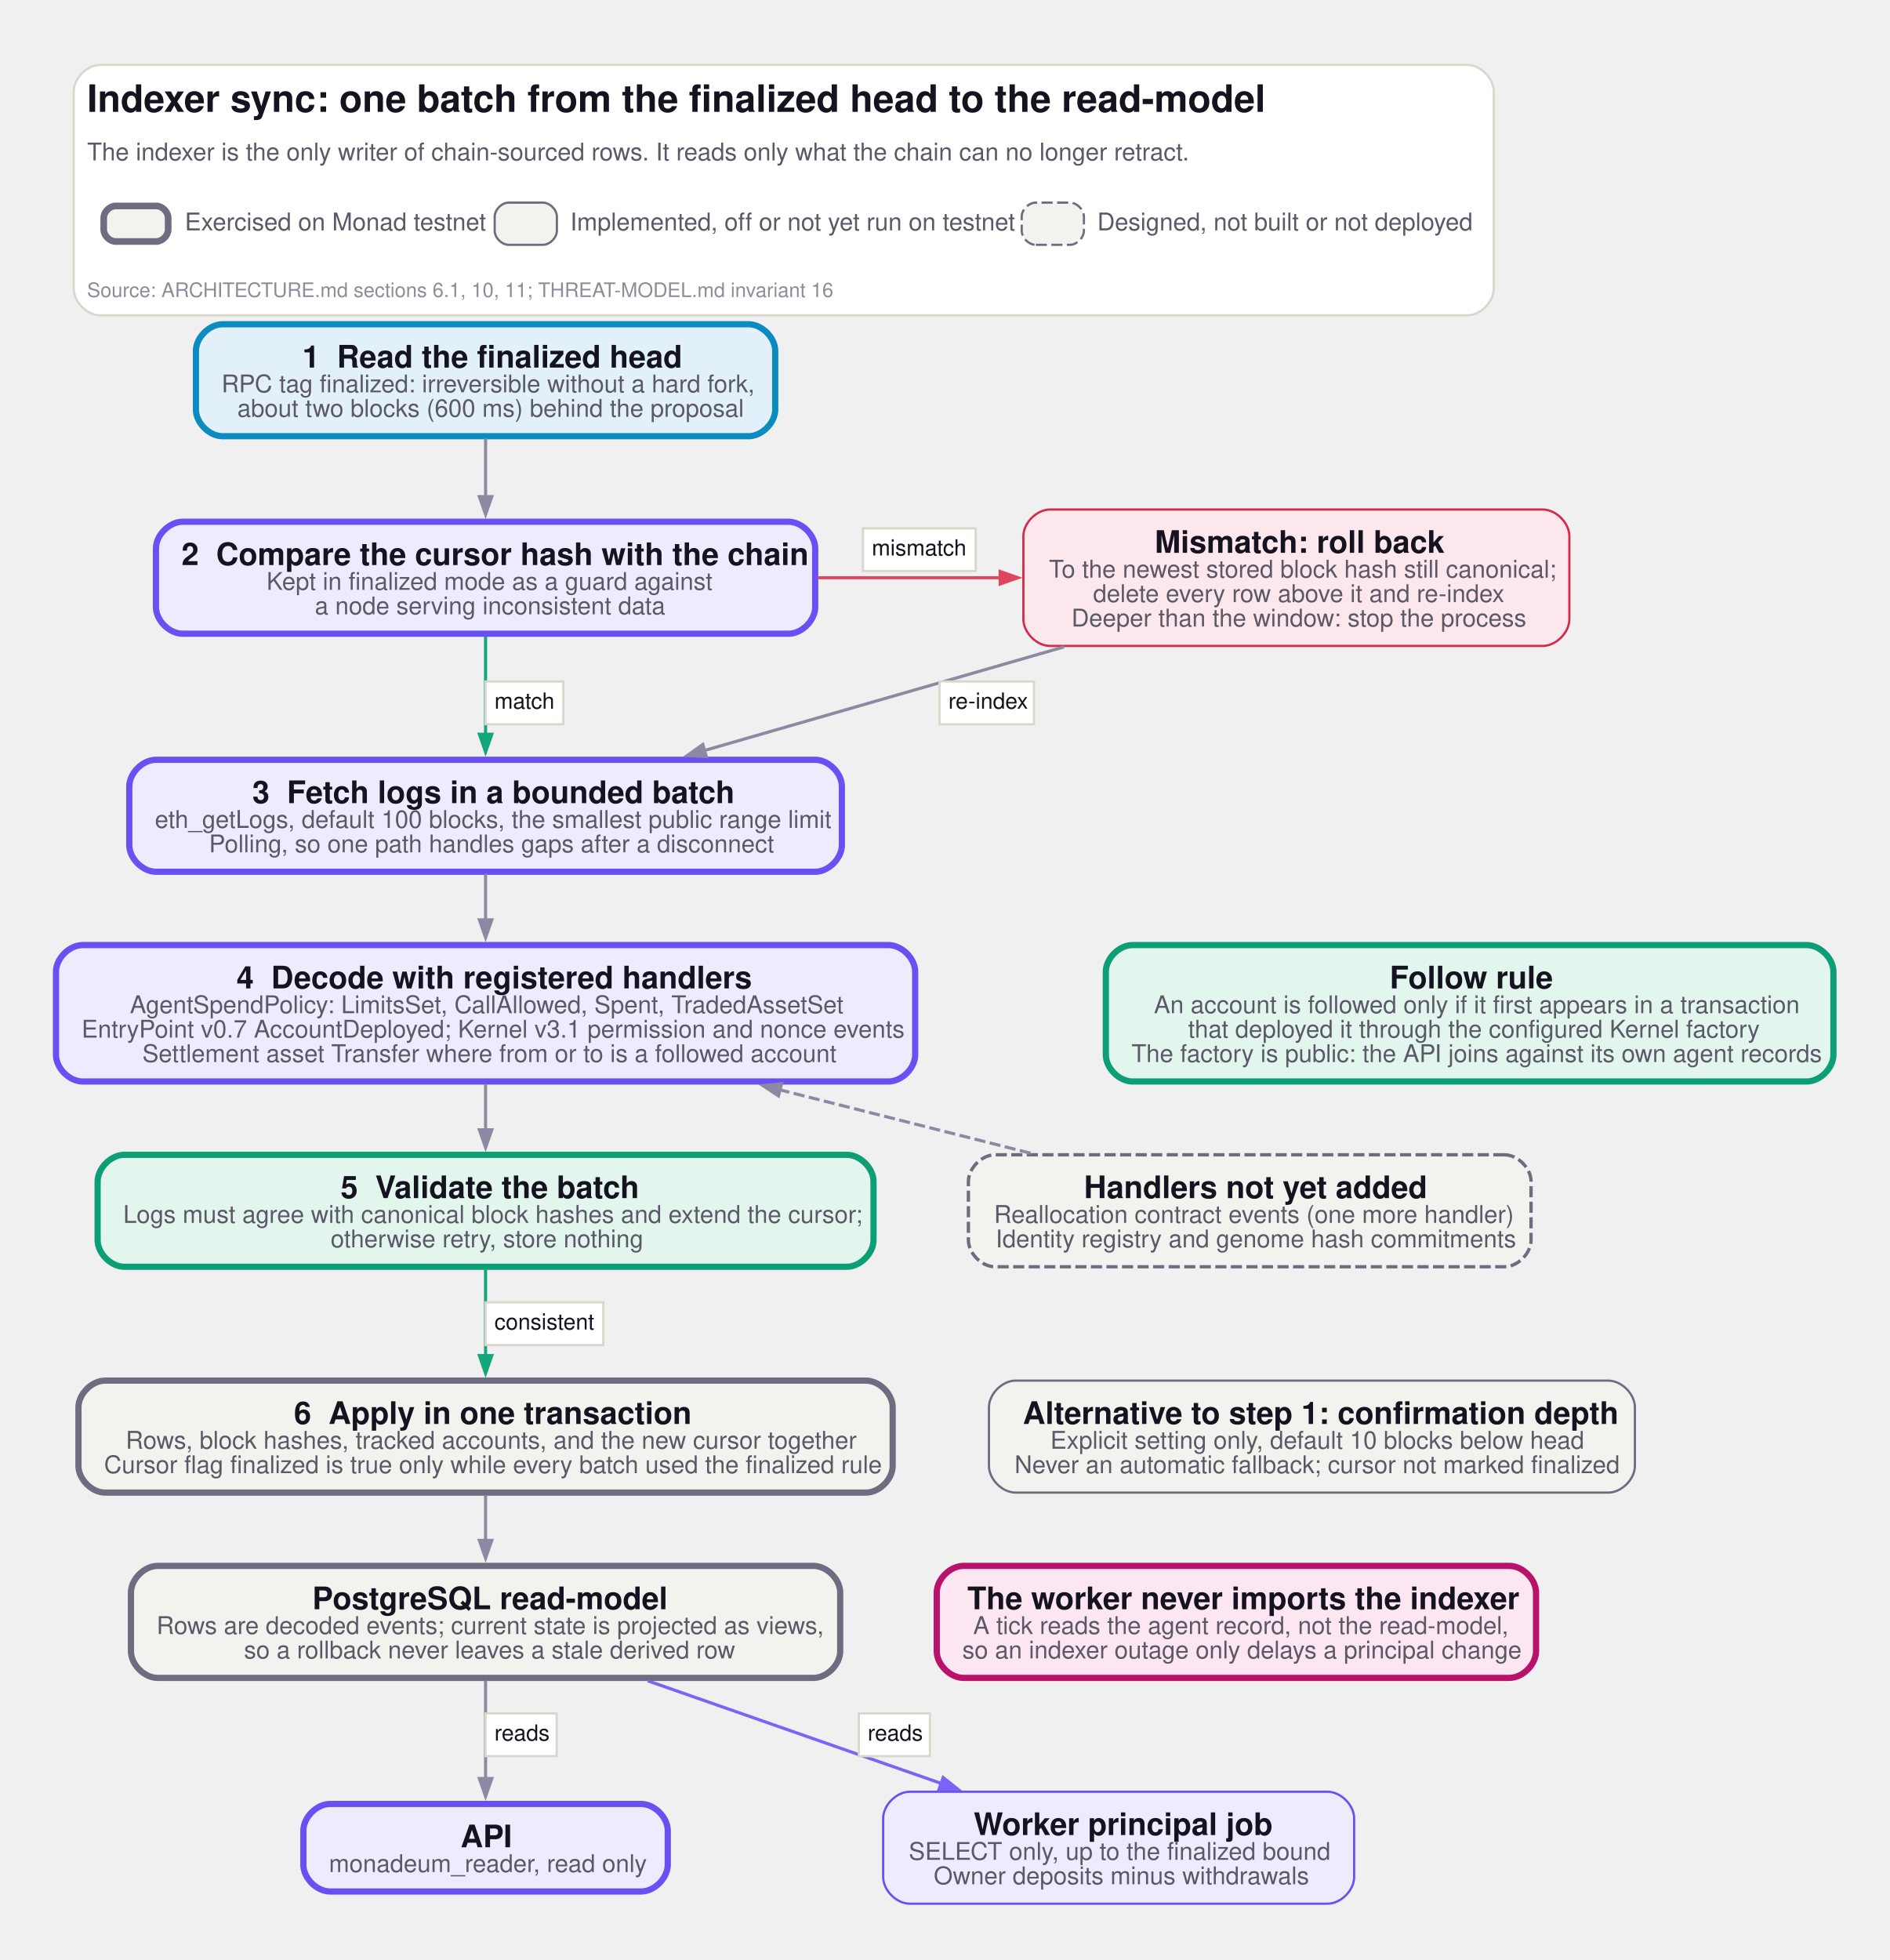
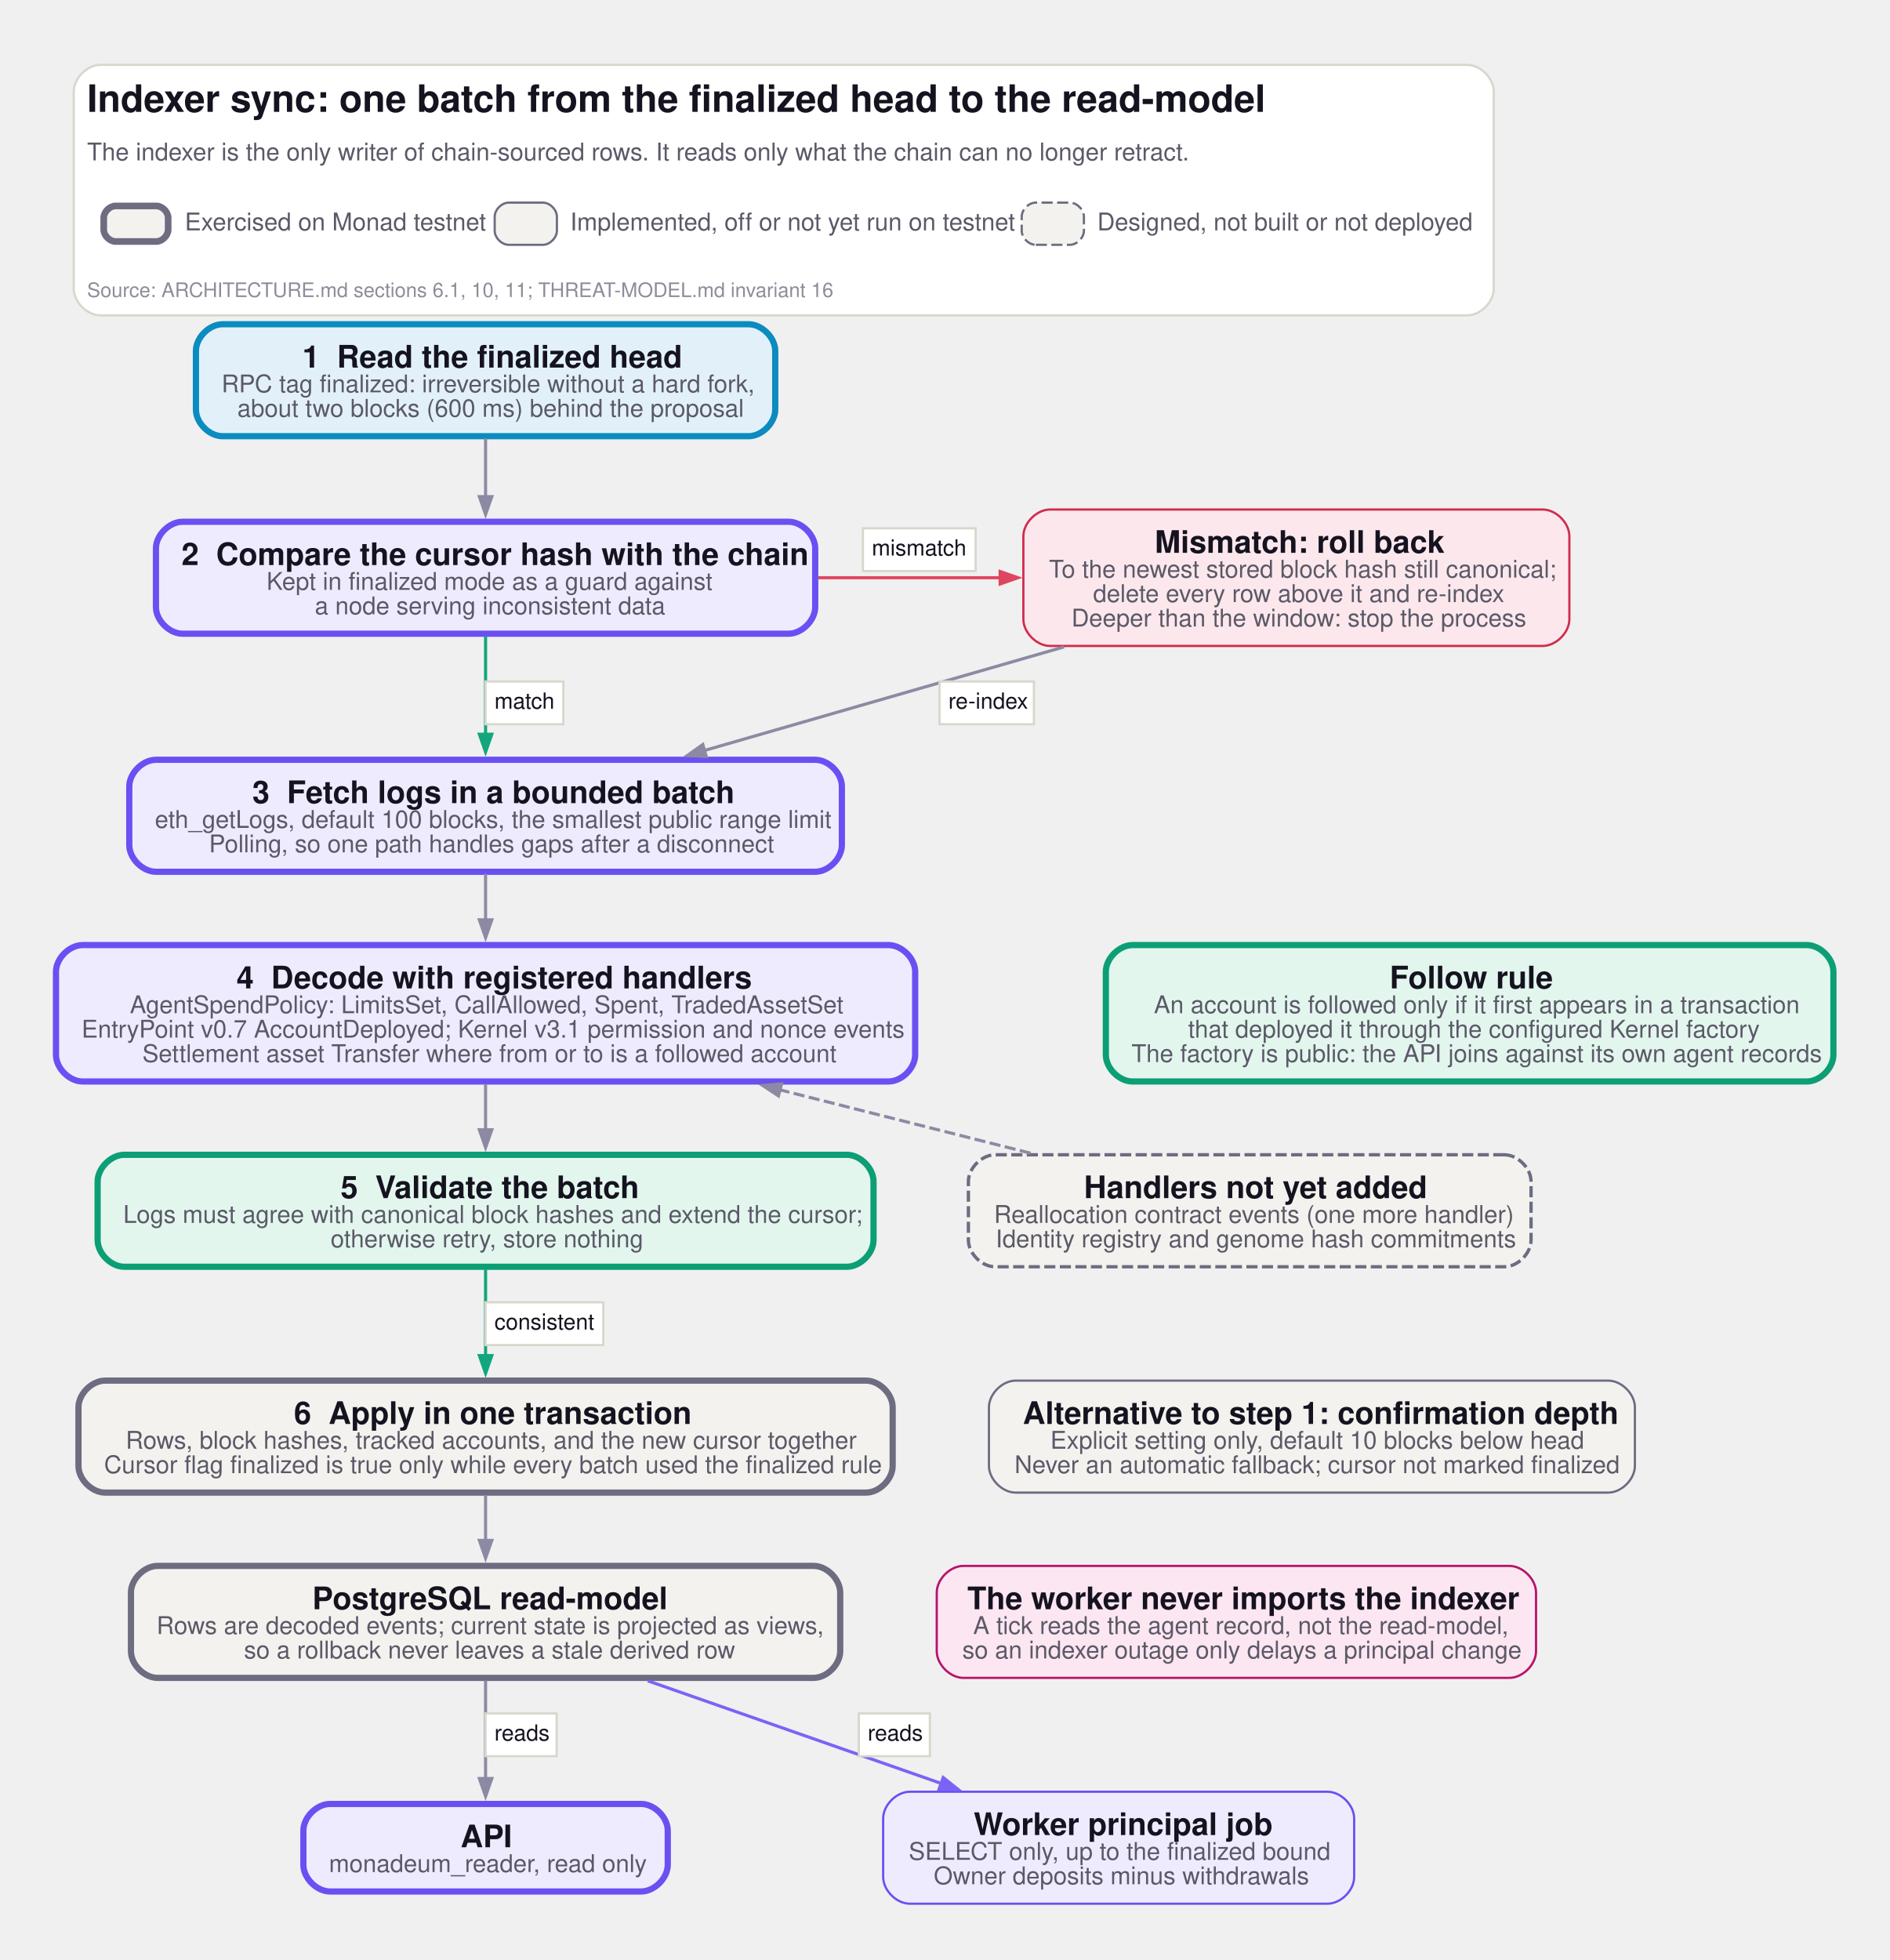
<svg xmlns="http://www.w3.org/2000/svg" width="1772pt" height="1838pt" viewBox="0.00 0.00 1772.00 1838.00">
  <g id="graph0" class="graph" transform="scale(2.08333 2.08333) rotate(0) translate(25.2 856.9)">
    <path fill="#ffffff" stroke="none" d="M20,-714.95C20,-714.95 635.25,-714.95 635.25,-714.95 641.25,-714.95 647.25,-720.95 647.25,-726.95 647.25,-726.95 647.25,-815.7 647.25,-815.7 647.25,-821.7 641.25,-827.7 635.25,-827.7 635.25,-827.7 20,-827.7 20,-827.7 14,-827.7 8,-821.7 8,-815.7 8,-815.7 8,-726.95 8,-726.95 8,-720.95 14,-714.95 20,-714.95" />
    <path fill="none" stroke="#d9d6cc" d="M20,-714.95C20,-714.95 635.25,-714.95 635.25,-714.95 641.25,-714.95 647.25,-720.95 647.25,-726.95 647.25,-726.95 647.25,-815.7 647.25,-815.7 647.25,-821.7 641.25,-827.7 635.25,-827.7 635.25,-827.7 20,-827.7 20,-827.7 14,-827.7 8,-821.7 8,-815.7 8,-815.7 8,-726.95 8,-726.95 8,-720.95 14,-714.95 20,-714.95" />
    <text xml:space="preserve" text-anchor="start" x="14" y="-806.55" font-family="Helvetica,sans-Serif" font-weight="bold" font-size="17.00" fill="#15131f">Indexer sync: one batch from the finalized head to the read-model</text>
    <text xml:space="preserve" text-anchor="start" x="14" y="-784.7" font-family="Helvetica,sans-Serif" font-size="11.00" fill="#5b5968">The indexer is the only writer of chain-sourced rows. It reads only what the chain can no longer retract.</text>
    <path fill="#f3f2ee" stroke="none" d="M26.83,-748.2C26.83,-748.2 45.17,-748.2 45.17,-748.2 47.83,-748.2 50.5,-750.87 50.5,-753.53 50.5,-753.53 50.5,-758.87 50.5,-758.87 50.5,-761.53 47.83,-764.2 45.17,-764.2 45.17,-764.2 26.83,-764.2 26.83,-764.2 24.17,-764.2 21.5,-761.53 21.5,-758.87 21.5,-758.87 21.5,-753.53 21.5,-753.53 21.5,-750.87 24.17,-748.2 26.83,-748.2" />
    <path fill="none" stroke="#6d6c80" stroke-width="3" d="M26.83,-748.2C26.83,-748.2 45.17,-748.2 45.17,-748.2 47.83,-748.2 50.5,-750.87 50.5,-753.53 50.5,-753.53 50.5,-758.87 50.5,-758.87 50.5,-761.53 47.83,-764.2 45.17,-764.2 45.17,-764.2 26.83,-764.2 26.83,-764.2 24.17,-764.2 21.5,-761.53 21.5,-758.87 21.5,-758.87 21.5,-753.53 21.5,-753.53 21.5,-750.87 24.17,-748.2 26.83,-748.2" />
    <text xml:space="preserve" text-anchor="start" x="34.5" y="-752.83" font-family="Helvetica,sans-Serif" font-size="12.00" fill="#15131f"> </text>
    <text xml:space="preserve" text-anchor="start" x="58" y="-753.2" font-family="Helvetica,sans-Serif" font-size="11.00" fill="#5b5968">Exercised on Monad testnet</text>
    <path fill="#f3f2ee" stroke="none" stroke-width="3" d="M203.83,-746.7C203.83,-746.7 219.17,-746.7 219.17,-746.7 222.33,-746.7 225.5,-749.87 225.5,-753.03 225.5,-753.03 225.5,-759.37 225.5,-759.37 225.5,-762.53 222.33,-765.7 219.17,-765.7 219.17,-765.7 203.83,-765.7 203.83,-765.7 200.67,-765.7 197.5,-762.53 197.5,-759.37 197.5,-759.37 197.5,-753.03 197.5,-753.03 197.5,-749.87 200.67,-746.7 203.83,-746.7" />
    <path fill="none" stroke="#6d6c80" d="M203.83,-746.7C203.83,-746.7 219.17,-746.7 219.17,-746.7 222.33,-746.7 225.5,-749.87 225.5,-753.03 225.5,-753.03 225.5,-759.37 225.5,-759.37 225.5,-762.53 222.33,-765.7 219.17,-765.7 219.17,-765.7 203.83,-765.7 203.83,-765.7 200.67,-765.7 197.5,-762.53 197.5,-759.37 197.5,-759.37 197.5,-753.03 197.5,-753.03 197.5,-749.87 200.67,-746.7 203.83,-746.7" />
    <text xml:space="preserve" text-anchor="start" x="210" y="-752.83" font-family="Helvetica,sans-Serif" font-size="12.00" fill="#15131f"> </text>
    <text xml:space="preserve" text-anchor="start" x="231.5" y="-753.2" font-family="Helvetica,sans-Serif" font-size="11.00" fill="#5b5968">Implemented, off or not yet run on testnet</text>
    <path fill="#f3f2ee" stroke="none" d="M441.08,-746.7C441.08,-746.7 456.42,-746.7 456.42,-746.7 459.58,-746.7 462.75,-749.87 462.75,-753.03 462.75,-753.03 462.75,-759.37 462.75,-759.37 462.75,-762.53 459.58,-765.7 456.42,-765.7 456.42,-765.7 441.08,-765.7 441.08,-765.7 437.92,-765.7 434.75,-762.53 434.75,-759.37 434.75,-759.37 434.75,-753.03 434.75,-753.03 434.75,-749.87 437.92,-746.7 441.08,-746.7" />
    <path fill="none" stroke="#6d6c80" stroke-dasharray="5,2" d="M441.08,-746.7C441.08,-746.7 456.42,-746.7 456.42,-746.7 459.58,-746.7 462.75,-749.87 462.75,-753.03 462.75,-753.03 462.75,-759.37 462.75,-759.37 462.75,-762.53 459.58,-765.7 456.42,-765.7 456.42,-765.7 441.08,-765.7 441.08,-765.7 437.92,-765.7 434.75,-762.53 434.75,-759.37 434.75,-759.37 434.75,-753.03 434.75,-753.03 434.75,-749.87 437.92,-746.7 441.08,-746.7" />
    <text xml:space="preserve" text-anchor="start" x="447.25" y="-752.83" font-family="Helvetica,sans-Serif" font-size="12.00" fill="#15131f"> </text>
    <text xml:space="preserve" text-anchor="start" x="468.75" y="-753.2" font-family="Helvetica,sans-Serif" font-size="11.00" fill="#5b5968">Designed, not built or not deployed</text>
    <text xml:space="preserve" text-anchor="start" x="14" y="-723.2" font-family="Helvetica,sans-Serif" font-size="9.00" fill="#8e8c9a">Source: ARCHITECTURE.md sections 6.1, 10, 11; THREAT-MODEL.md invariant 16</text>
    <g id="node1" class="node">
      <path fill="#e2f1f9" stroke="#0b8bc0" stroke-width="2.8" d="M311.79,-710.95C311.79,-710.95 75,-710.95 75,-710.95 69,-710.95 63,-704.95 63,-698.95 63,-698.95 63,-672.55 63,-672.55 63,-666.55 69,-660.55 75,-660.55 75,-660.55 311.79,-660.55 311.79,-660.55 317.79,-660.55 323.79,-666.55 323.79,-672.55 323.79,-672.55 323.79,-698.95 323.79,-698.95 323.79,-704.95 317.79,-710.95 311.79,-710.95" />
      <text xml:space="preserve" text-anchor="start" x="110.89" y="-691.45" font-family="Helvetica,sans-Serif" font-weight="bold" font-size="14.00" fill="#15131f">1  Read the finalized head</text>
      <text xml:space="preserve" text-anchor="start" x="74.52" y="-680.3" font-family="Helvetica,sans-Serif" font-size="11.00" fill="#5b5968">RPC tag finalized: irreversible without a hard fork,</text>
      <text xml:space="preserve" text-anchor="start" x="81.64" y="-669.3" font-family="Helvetica,sans-Serif" font-size="11.00" fill="#5b5968">about two blocks (600 ms) behind the proposal</text>
    </g>
    <g id="node2" class="node">
      <path fill="#efebfe" stroke="#6a50f2" stroke-width="2.8" d="M329.79,-622.05C329.79,-622.05 57,-622.05 57,-622.05 51,-622.05 45,-616.05 45,-610.05 45,-610.05 45,-583.65 45,-583.65 45,-577.65 51,-571.65 57,-571.65 57,-571.65 329.79,-571.65 329.79,-571.65 335.79,-571.65 341.79,-577.65 341.79,-583.65 341.79,-583.65 341.79,-610.05 341.79,-610.05 341.79,-616.05 335.79,-622.05 329.79,-622.05" />
      <text xml:space="preserve" text-anchor="start" x="56.52" y="-602.55" font-family="Helvetica,sans-Serif" font-weight="bold" font-size="14.00" fill="#15131f">2  Compare the cursor hash with the chain</text>
      <text xml:space="preserve" text-anchor="start" x="94.77" y="-591.4" font-family="Helvetica,sans-Serif" font-size="11.00" fill="#5b5968">Kept in finalized mode as a guard against</text>
      <text xml:space="preserve" text-anchor="start" x="116.52" y="-580.4" font-family="Helvetica,sans-Serif" font-size="11.00" fill="#5b5968">a node serving inconsistent data</text>
    </g>
    <g id="edge1" class="edge">
      <path fill="none" stroke="#8c8aa3" stroke-width="1.4" d="M193.39,-659.61C193.39,-651.4 193.39,-642.12 193.39,-633.29" />
      <polygon fill="#8c8aa3" stroke="#8c8aa3" stroke-width="1.4" points="196.2,-633.35 193.4,-625.35 190.6,-633.35 196.2,-633.35" />
    </g>
    <g id="node3" class="node">
      <path fill="#fce8ec" stroke="#d22b4c" d="M669.29,-627.55C669.29,-627.55 447.5,-627.55 447.5,-627.55 441.5,-627.55 435.5,-621.55 435.5,-615.55 435.5,-615.55 435.5,-578.15 435.5,-578.15 435.5,-572.15 441.5,-566.15 447.5,-566.15 447.5,-566.15 669.29,-566.15 669.29,-566.15 675.29,-566.15 681.29,-572.15 681.29,-578.15 681.29,-578.15 681.29,-615.55 681.29,-615.55 681.29,-621.55 675.29,-627.55 669.29,-627.55" />
      <text xml:space="preserve" text-anchor="start" x="494.64" y="-608.05" font-family="Helvetica,sans-Serif" font-weight="bold" font-size="14.00" fill="#15131f">Mismatch: roll back</text>
      <text xml:space="preserve" text-anchor="start" x="447.02" y="-596.9" font-family="Helvetica,sans-Serif" font-size="11.00" fill="#5b5968">To the newest stored block hash still canonical;</text>
      <text xml:space="preserve" text-anchor="start" x="466.89" y="-585.9" font-family="Helvetica,sans-Serif" font-size="11.00" fill="#5b5968">delete every row above it and re-index</text>
      <text xml:space="preserve" text-anchor="start" x="457.14" y="-574.9" font-family="Helvetica,sans-Serif" font-size="11.00" fill="#5b5968">Deeper than the window: stop the process</text>
    </g>
    <g id="edge2" class="edge">
      <path fill="none" stroke="#e0455f" stroke-width="1.4" d="M343.17,-596.85C370.42,-596.85 398.67,-596.85 425.4,-596.85" />
      <polygon fill="#e0455f" stroke="#e0455f" stroke-width="1.4" points="425.05,-599.65 433.05,-596.85 425.05,-594.05 425.05,-599.65" />
      <polygon fill="#ffffff" stroke="none" points="363.27,-599.85 363.27,-619.1 414.02,-619.1 414.02,-599.85 363.27,-599.85" />
      <polygon fill="none" stroke="#d9d6cc" points="363.27,-599.85 363.27,-619.1 414.02,-619.1 414.02,-599.85 363.27,-599.85" />
      <text xml:space="preserve" text-anchor="start" x="367.27" y="-606.85" font-family="Helvetica,sans-Serif" font-size="10.00" fill="#15131f">mismatch</text>
    </g>
    <g id="node4" class="node">
      <path fill="#efebfe" stroke="#6a50f2" stroke-width="2.8" d="M341.79,-514.9C341.79,-514.9 45,-514.9 45,-514.9 39,-514.9 33,-508.9 33,-502.9 33,-502.9 33,-476.5 33,-476.5 33,-470.5 39,-464.5 45,-464.5 45,-464.5 341.79,-464.5 341.79,-464.5 347.79,-464.5 353.79,-470.5 353.79,-476.5 353.79,-476.5 353.79,-502.9 353.79,-502.9 353.79,-508.9 347.79,-514.9 341.79,-514.9" />
      <text xml:space="preserve" text-anchor="start" x="88.39" y="-495.4" font-family="Helvetica,sans-Serif" font-weight="bold" font-size="14.00" fill="#15131f">3  Fetch logs in a bounded batch</text>
      <text xml:space="preserve" text-anchor="start" x="44.52" y="-484.25" font-family="Helvetica,sans-Serif" font-size="11.00" fill="#5b5968">eth_getLogs, default 100 blocks, the smallest public range limit</text>
      <text xml:space="preserve" text-anchor="start" x="68.89" y="-473.25" font-family="Helvetica,sans-Serif" font-size="11.00" fill="#5b5968">Polling, so one path handles gaps after a disconnect</text>
    </g>
    <g id="edge3" class="edge">
      <path fill="none" stroke="#12a67c" stroke-width="1.4" d="M193.39,-570.4C193.39,-557.19 193.39,-540.84 193.39,-526.4" />
      <polygon fill="#12a67c" stroke="#12a67c" stroke-width="1.4" points="196.2,-526.4 193.4,-518.4 190.6,-526.4 196.2,-526.4" />
      <polygon fill="#ffffff" stroke="none" points="193.39,-530.9 193.39,-550.15 228.39,-550.15 228.39,-530.9 193.39,-530.9" />
      <polygon fill="none" stroke="#d9d6cc" points="193.39,-530.9 193.39,-550.15 228.39,-550.15 228.39,-530.9 193.39,-530.9" />
      <text xml:space="preserve" text-anchor="start" x="197.39" y="-537.9" font-family="Helvetica,sans-Serif" font-size="10.00" fill="#15131f">match</text>
    </g>
    <g id="edge4" class="edge">
      <path fill="none" stroke="#8c8aa3" stroke-width="1.4" d="M453.8,-565.72C402.84,-551.04 341.9,-533.48 291.79,-519.05" />
      <polygon fill="#8c8aa3" stroke="#8c8aa3" stroke-width="1.4" points="292.74,-516.41 284.28,-516.88 291.19,-521.79 292.74,-516.41" />
      <polygon fill="#ffffff" stroke="none" points="397.75,-530.9 397.75,-550.15 440.25,-550.15 440.25,-530.9 397.75,-530.9" />
      <polygon fill="none" stroke="#d9d6cc" points="397.75,-530.9 397.75,-550.15 440.25,-550.15 440.25,-530.9 397.75,-530.9" />
      <text xml:space="preserve" text-anchor="start" x="401.75" y="-537.9" font-family="Helvetica,sans-Serif" font-size="10.00" fill="#15131f">re-index</text>
    </g>
    <g id="node5" class="node">
      <path fill="#efebfe" stroke="#6a50f2" stroke-width="2.8" d="M374.79,-431.5C374.79,-431.5 12,-431.5 12,-431.5 6,-431.5 0,-425.5 0,-419.5 0,-419.5 0,-382.1 0,-382.1 0,-376.1 6,-370.1 12,-370.1 12,-370.1 374.79,-370.1 374.79,-370.1 380.79,-370.1 386.79,-376.1 386.79,-382.1 386.79,-382.1 386.79,-419.5 386.79,-419.5 386.79,-425.5 380.79,-431.5 374.79,-431.5" />
      <text xml:space="preserve" text-anchor="start" x="81.27" y="-412" font-family="Helvetica,sans-Serif" font-weight="bold" font-size="14.00" fill="#15131f">4  Decode with registered handlers</text>
      <text xml:space="preserve" text-anchor="start" x="33.27" y="-400.85" font-family="Helvetica,sans-Serif" font-size="11.00" fill="#5b5968">AgentSpendPolicy: LimitsSet, CallAllowed, Spent, TradedAssetSet</text>
      <text xml:space="preserve" text-anchor="start" x="11.52" y="-389.85" font-family="Helvetica,sans-Serif" font-size="11.00" fill="#5b5968">EntryPoint v0.7 AccountDeployed; Kernel v3.1 permission and nonce events</text>
      <text xml:space="preserve" text-anchor="start" x="38.89" y="-378.85" font-family="Helvetica,sans-Serif" font-size="11.00" fill="#5b5968">Settlement asset Transfer where from or to is a followed account</text>
    </g>
    <g id="edge5" class="edge">
      <path fill="none" stroke="#8c8aa3" stroke-width="1.4" d="M193.39,-463.56C193.39,-456.95 193.39,-449.64 193.39,-442.43" />
      <polygon fill="#8c8aa3" stroke="#8c8aa3" stroke-width="1.4" points="196.2,-442.86 193.4,-434.86 190.6,-442.86 196.2,-442.86" />
    </g>
    <g id="node6" class="node">
      <path fill="#e3f6ee" stroke="#0c9e74" stroke-width="2.8" d="M788.16,-431.5C788.16,-431.5 484.62,-431.5 484.62,-431.5 478.62,-431.5 472.62,-425.5 472.62,-419.5 472.62,-419.5 472.62,-382.1 472.62,-382.1 472.62,-376.1 478.62,-370.1 484.62,-370.1 484.62,-370.1 788.16,-370.1 788.16,-370.1 794.16,-370.1 800.16,-376.1 800.16,-382.1 800.16,-382.1 800.16,-419.5 800.16,-419.5 800.16,-425.5 794.16,-431.5 788.16,-431.5" />
      <text xml:space="preserve" text-anchor="start" x="600.39" y="-412" font-family="Helvetica,sans-Serif" font-weight="bold" font-size="14.00" fill="#15131f">Follow rule</text>
      <text xml:space="preserve" text-anchor="start" x="494.27" y="-400.85" font-family="Helvetica,sans-Serif" font-size="11.00" fill="#5b5968">An account is followed only if it first appears in a transaction</text>
      <text xml:space="preserve" text-anchor="start" x="509.64" y="-389.85" font-family="Helvetica,sans-Serif" font-size="11.00" fill="#5b5968">that deployed it through the configured Kernel factory</text>
      <text xml:space="preserve" text-anchor="start" x="484.14" y="-378.85" font-family="Helvetica,sans-Serif" font-size="11.00" fill="#5b5968">The factory is public: the API joins against its own agent records</text>
    </g>
    <g id="node7" class="node">
      <path fill="#e3f6ee" stroke="#0c9e74" stroke-width="2.8" d="M356.04,-337.1C356.04,-337.1 30.75,-337.1 30.75,-337.1 24.75,-337.1 18.75,-331.1 18.75,-325.1 18.75,-325.1 18.75,-298.7 18.75,-298.7 18.75,-292.7 24.75,-286.7 30.75,-286.7 30.75,-286.7 356.04,-286.7 356.04,-286.7 362.04,-286.7 368.04,-292.7 368.04,-298.7 368.04,-298.7 368.04,-325.1 368.04,-325.1 368.04,-331.1 362.04,-337.1 356.04,-337.1" />
      <text xml:space="preserve" text-anchor="start" x="128.14" y="-317.6" font-family="Helvetica,sans-Serif" font-weight="bold" font-size="14.00" fill="#15131f">5  Validate the batch</text>
      <text xml:space="preserve" text-anchor="start" x="30.27" y="-306.45" font-family="Helvetica,sans-Serif" font-size="11.00" fill="#5b5968">Logs must agree with canonical block hashes and extend the cursor;</text>
      <text xml:space="preserve" text-anchor="start" x="123.64" y="-295.45" font-family="Helvetica,sans-Serif" font-size="11.00" fill="#5b5968">otherwise retry, store nothing</text>
    </g>
    <g id="edge7" class="edge">
      <path fill="none" stroke="#8c8aa3" stroke-width="1.4" d="M193.39,-368.92C193.39,-362.17 193.39,-354.97 193.39,-348.07" />
      <polygon fill="#8c8aa3" stroke="#8c8aa3" stroke-width="1.4" points="196.2,-348.36 193.4,-340.36 190.6,-348.36 196.2,-348.36" />
    </g>
    <g id="node8" class="node">
      <path fill="#f3f2ee" stroke="#6d6c80" stroke-width="2.8" d="M364.66,-235.45C364.66,-235.45 22.12,-235.45 22.12,-235.45 16.13,-235.45 10.12,-229.45 10.12,-223.45 10.12,-223.45 10.12,-197.05 10.12,-197.05 10.12,-191.05 16.12,-185.05 22.12,-185.05 22.12,-185.05 364.66,-185.05 364.66,-185.05 370.66,-185.05 376.66,-191.05 376.66,-197.05 376.66,-197.05 376.66,-223.45 376.66,-223.45 376.66,-229.45 370.66,-235.45 364.66,-235.45" />
      <text xml:space="preserve" text-anchor="start" x="107.14" y="-215.95" font-family="Helvetica,sans-Serif" font-weight="bold" font-size="14.00" fill="#15131f">6  Apply in one transaction</text>
      <text xml:space="preserve" text-anchor="start" x="31.39" y="-204.8" font-family="Helvetica,sans-Serif" font-size="11.00" fill="#5b5968">Rows, block hashes, tracked accounts, and the new cursor together</text>
      <text xml:space="preserve" text-anchor="start" x="21.64" y="-193.8" font-family="Helvetica,sans-Serif" font-size="11.00" fill="#5b5968">Cursor flag finalized is true only while every batch used the finalized rule</text>
    </g>
    <g id="edge8" class="edge">
      <path fill="none" stroke="#12a67c" stroke-width="1.4" d="M193.39,-285.5C193.39,-273.67 193.39,-259.4 193.39,-246.54" />
      <polygon fill="#12a67c" stroke="#12a67c" stroke-width="1.4" points="196.2,-246.73 193.4,-238.73 190.6,-246.73 196.2,-246.73" />
      <polygon fill="#ffffff" stroke="none" points="193.39,-251.45 193.39,-270.7 246.39,-270.7 246.39,-251.45 193.39,-251.45" />
      <polygon fill="none" stroke="#d9d6cc" points="193.39,-251.45 193.39,-270.7 246.39,-270.7 246.39,-251.45 193.39,-251.45" />
      <text xml:space="preserve" text-anchor="start" x="197.39" y="-258.45" font-family="Helvetica,sans-Serif" font-size="10.00" fill="#15131f">consistent</text>
    </g>
    <g id="node9" class="node">
      <path fill="#f3f2ee" stroke="#6d6c80" stroke-width="2.8" d="M341.04,-152.05C341.04,-152.05 45.75,-152.05 45.75,-152.05 39.75,-152.05 33.75,-146.05 33.75,-140.05 33.75,-140.05 33.75,-113.65 33.75,-113.65 33.75,-107.65 39.75,-101.65 45.75,-101.65 45.75,-101.65 341.04,-101.65 341.04,-101.65 347.04,-101.65 353.04,-107.65 353.04,-113.65 353.04,-113.65 353.04,-140.05 353.04,-140.05 353.04,-146.05 347.04,-152.05 341.04,-152.05" />
      <text xml:space="preserve" text-anchor="start" x="115.39" y="-132.55" font-family="Helvetica,sans-Serif" font-weight="bold" font-size="14.00" fill="#15131f">PostgreSQL read-model</text>
      <text xml:space="preserve" text-anchor="start" x="45.27" y="-121.4" font-family="Helvetica,sans-Serif" font-size="11.00" fill="#5b5968">Rows are decoded events; current state is projected as views,</text>
      <text xml:space="preserve" text-anchor="start" x="84.64" y="-110.4" font-family="Helvetica,sans-Serif" font-size="11.00" fill="#5b5968">so a rollback never leaves a stale derived row</text>
    </g>
    <g id="edge9" class="edge">
      <path fill="none" stroke="#8c8aa3" stroke-width="1.4" d="M193.39,-183.94C193.39,-177.42 193.39,-170.28 193.39,-163.34" />
      <polygon fill="#8c8aa3" stroke="#8c8aa3" stroke-width="1.4" points="196.2,-163.54 193.4,-155.54 190.6,-163.54 196.2,-163.54" />
    </g>
    <g id="node10" class="node">
      <path fill="#efebfe" stroke="#6a50f2" stroke-width="2.8" d="M263.41,-44.9C263.41,-44.9 123.38,-44.9 123.38,-44.9 117.38,-44.9 111.37,-38.9 111.37,-32.9 111.37,-32.9 111.37,-17.5 111.37,-17.5 111.37,-11.5 117.37,-5.5 123.37,-5.5 123.37,-5.5 263.41,-5.5 263.41,-5.5 269.41,-5.5 275.41,-11.5 275.41,-17.5 275.41,-17.5 275.41,-32.9 275.41,-32.9 275.41,-38.9 269.41,-44.9 263.41,-44.9" />
      <text xml:space="preserve" text-anchor="start" x="182.14" y="-25.4" font-family="Helvetica,sans-Serif" font-weight="bold" font-size="14.00" fill="#15131f">API</text>
      <text xml:space="preserve" text-anchor="start" x="122.89" y="-14.25" font-family="Helvetica,sans-Serif" font-size="11.00" fill="#5b5968">monadeum_reader, read only</text>
    </g>
    <g id="edge10" class="edge">
      <path fill="none" stroke="#8c8aa3" stroke-width="1.4" d="M193.39,-100.45C193.39,-86.9 193.39,-70.15 193.39,-55.99" />
      <polygon fill="#8c8aa3" stroke="#8c8aa3" stroke-width="1.4" points="196.2,-56.34 193.4,-48.34 190.6,-56.34 196.2,-56.34" />
      <polygon fill="#ffffff" stroke="none" points="193.39,-66.4 193.39,-85.65 225.39,-85.65 225.39,-66.4 193.39,-66.4" />
      <polygon fill="none" stroke="#d9d6cc" points="193.39,-66.4 193.39,-85.65 225.39,-85.65 225.39,-66.4 193.39,-66.4" />
      <text xml:space="preserve" text-anchor="start" x="197.39" y="-73.4" font-family="Helvetica,sans-Serif" font-size="10.00" fill="#15131f">reads</text>
    </g>
    <g id="node11" class="node">
      <path fill="#efebfe" stroke="#6a50f2" d="M572.41,-50.4C572.41,-50.4 384.38,-50.4 384.38,-50.4 378.38,-50.4 372.38,-44.4 372.38,-38.4 372.38,-38.4 372.38,-12 372.38,-12 372.38,-6 378.38,0 384.38,0 384.38,0 572.41,0 572.41,0 578.41,0 584.41,-6 584.41,-12 584.41,-12 584.41,-38.4 584.41,-38.4 584.41,-44.4 578.41,-50.4 572.41,-50.4" />
      <text xml:space="preserve" text-anchor="start" x="413.14" y="-30.9" font-family="Helvetica,sans-Serif" font-weight="bold" font-size="14.00" fill="#15131f">Worker principal job</text>
      <text xml:space="preserve" text-anchor="start" x="383.89" y="-19.75" font-family="Helvetica,sans-Serif" font-size="11.00" fill="#5b5968">SELECT only, up to the finalized bound</text>
      <text xml:space="preserve" text-anchor="start" x="395.14" y="-8.75" font-family="Helvetica,sans-Serif" font-size="11.00" fill="#5b5968">Owner deposits minus withdrawals</text>
    </g>
    <g id="edge11" class="edge">
      <path fill="none" stroke="#7b63f5" stroke-width="1.4" d="M266.42,-100.32C306.81,-86.19 357.07,-68.62 398.51,-54.13" />
      <polygon fill="#7b63f5" stroke="#7b63f5" stroke-width="1.4" points="399.39,-56.79 406.02,-51.51 397.54,-51.5 399.39,-56.79" />
      <polygon fill="#ffffff" stroke="none" points="361.42,-66.4 361.42,-85.65 393.42,-85.65 393.42,-66.4 361.42,-66.4" />
      <polygon fill="none" stroke="#d9d6cc" points="361.42,-66.4 361.42,-85.65 393.42,-85.65 393.42,-66.4 361.42,-66.4" />
      <text xml:space="preserve" text-anchor="start" x="365.42" y="-73.4" font-family="Helvetica,sans-Serif" font-size="10.00" fill="#15131f">reads</text>
    </g>
    <g id="node12" class="node">
-       <path fill="#fbe6f1" stroke="#b8126a" stroke-width="2.8" d="M654.29,-152.05C654.29,-152.05 408.5,-152.05 408.5,-152.05 402.5,-152.05 396.5,-146.05 396.5,-140.05 396.5,-140.05 396.5,-113.65 396.5,-113.65 396.5,-107.65 402.5,-101.65 408.5,-101.65 408.5,-101.65 654.29,-101.65 654.29,-101.65 660.29,-101.65 666.29,-107.65 666.29,-113.65 666.29,-113.65 666.29,-140.05 666.29,-140.05 666.29,-146.05 660.29,-152.05 654.29,-152.05" />
+       <path fill="#fbe6f1" stroke="#b8126a" d="M654.29,-152.05C654.29,-152.05 408.5,-152.05 408.5,-152.05 402.5,-152.05 396.5,-146.05 396.5,-140.05 396.5,-140.05 396.5,-113.65 396.5,-113.65 396.5,-107.65 402.5,-101.65 408.5,-101.65 408.5,-101.65 654.29,-101.65 654.29,-101.65 660.29,-101.65 666.29,-107.65 666.29,-113.65 666.29,-113.65 666.29,-140.05 666.29,-140.05 666.29,-146.05 660.29,-152.05 654.29,-152.05" />
      <text xml:space="preserve" text-anchor="start" x="410.27" y="-132.55" font-family="Helvetica,sans-Serif" font-weight="bold" font-size="14.00" fill="#15131f">The worker never imports the indexer</text>
      <text xml:space="preserve" text-anchor="start" x="412.89" y="-121.4" font-family="Helvetica,sans-Serif" font-size="11.00" fill="#5b5968">A tick reads the agent record, not the read-model,</text>
      <text xml:space="preserve" text-anchor="start" x="408.02" y="-110.4" font-family="Helvetica,sans-Serif" font-size="11.00" fill="#5b5968">so an indexer outage only delays a principal change</text>
    </g>
    <g id="node13" class="node">
      <path fill="#f3f2ee" stroke="#6d6c80" d="M698.79,-235.45C698.79,-235.45 432,-235.45 432,-235.45 426,-235.45 420,-229.45 420,-223.45 420,-223.45 420,-197.05 420,-197.05 420,-191.05 426,-185.05 432,-185.05 432,-185.05 698.79,-185.05 698.79,-185.05 704.79,-185.05 710.79,-191.05 710.79,-197.05 710.79,-197.05 710.79,-223.45 710.79,-223.45 710.79,-229.45 704.79,-235.45 698.79,-235.45" />
      <text xml:space="preserve" text-anchor="start" x="435.27" y="-215.95" font-family="Helvetica,sans-Serif" font-weight="bold" font-size="14.00" fill="#15131f">Alternative to step 1: confirmation depth</text>
      <text xml:space="preserve" text-anchor="start" x="447.64" y="-204.8" font-family="Helvetica,sans-Serif" font-size="11.00" fill="#5b5968">Explicit setting only, default 10 blocks below head</text>
      <text xml:space="preserve" text-anchor="start" x="431.52" y="-193.8" font-family="Helvetica,sans-Serif" font-size="11.00" fill="#5b5968">Never an automatic fallback; cursor not marked finalized</text>
    </g>
    <g id="node14" class="node">
      <path fill="#f3f2ee" stroke="#6d6c80" stroke-width="1.5" stroke-dasharray="5,2" d="M652.04,-337.1C652.04,-337.1 422.75,-337.1 422.75,-337.1 416.75,-337.1 410.75,-331.1 410.75,-325.1 410.75,-325.1 410.75,-298.7 410.75,-298.7 410.75,-292.7 416.75,-286.7 422.75,-286.7 422.75,-286.7 652.04,-286.7 652.04,-286.7 658.04,-286.7 664.04,-292.7 664.04,-298.7 664.04,-298.7 664.04,-325.1 664.04,-325.1 664.04,-331.1 658.04,-337.1 652.04,-337.1" />
      <text xml:space="preserve" text-anchor="start" x="462.77" y="-317.6" font-family="Helvetica,sans-Serif" font-weight="bold" font-size="14.00" fill="#15131f">Handlers not yet added</text>
      <text xml:space="preserve" text-anchor="start" x="422.27" y="-306.45" font-family="Helvetica,sans-Serif" font-size="11.00" fill="#5b5968">Reallocation contract events (one more handler)</text>
      <text xml:space="preserve" text-anchor="start" x="423.02" y="-295.45" font-family="Helvetica,sans-Serif" font-size="11.00" fill="#5b5968">Identity registry and genome hash commitments</text>
    </g>
    <g id="edge13" class="edge">
      <path fill="none" stroke="#8c8aa3" stroke-width="1.4" stroke-dasharray="5,2" d="M438.73,-337.82C403.5,-346.72 363.22,-356.9 325.63,-366.4" />
      <polygon fill="#8c8aa3" stroke="#8c8aa3" stroke-width="1.4" points="325.25,-363.6 318.18,-368.28 326.63,-369.03 325.25,-363.6" />
    </g>
  </g>
</svg>
